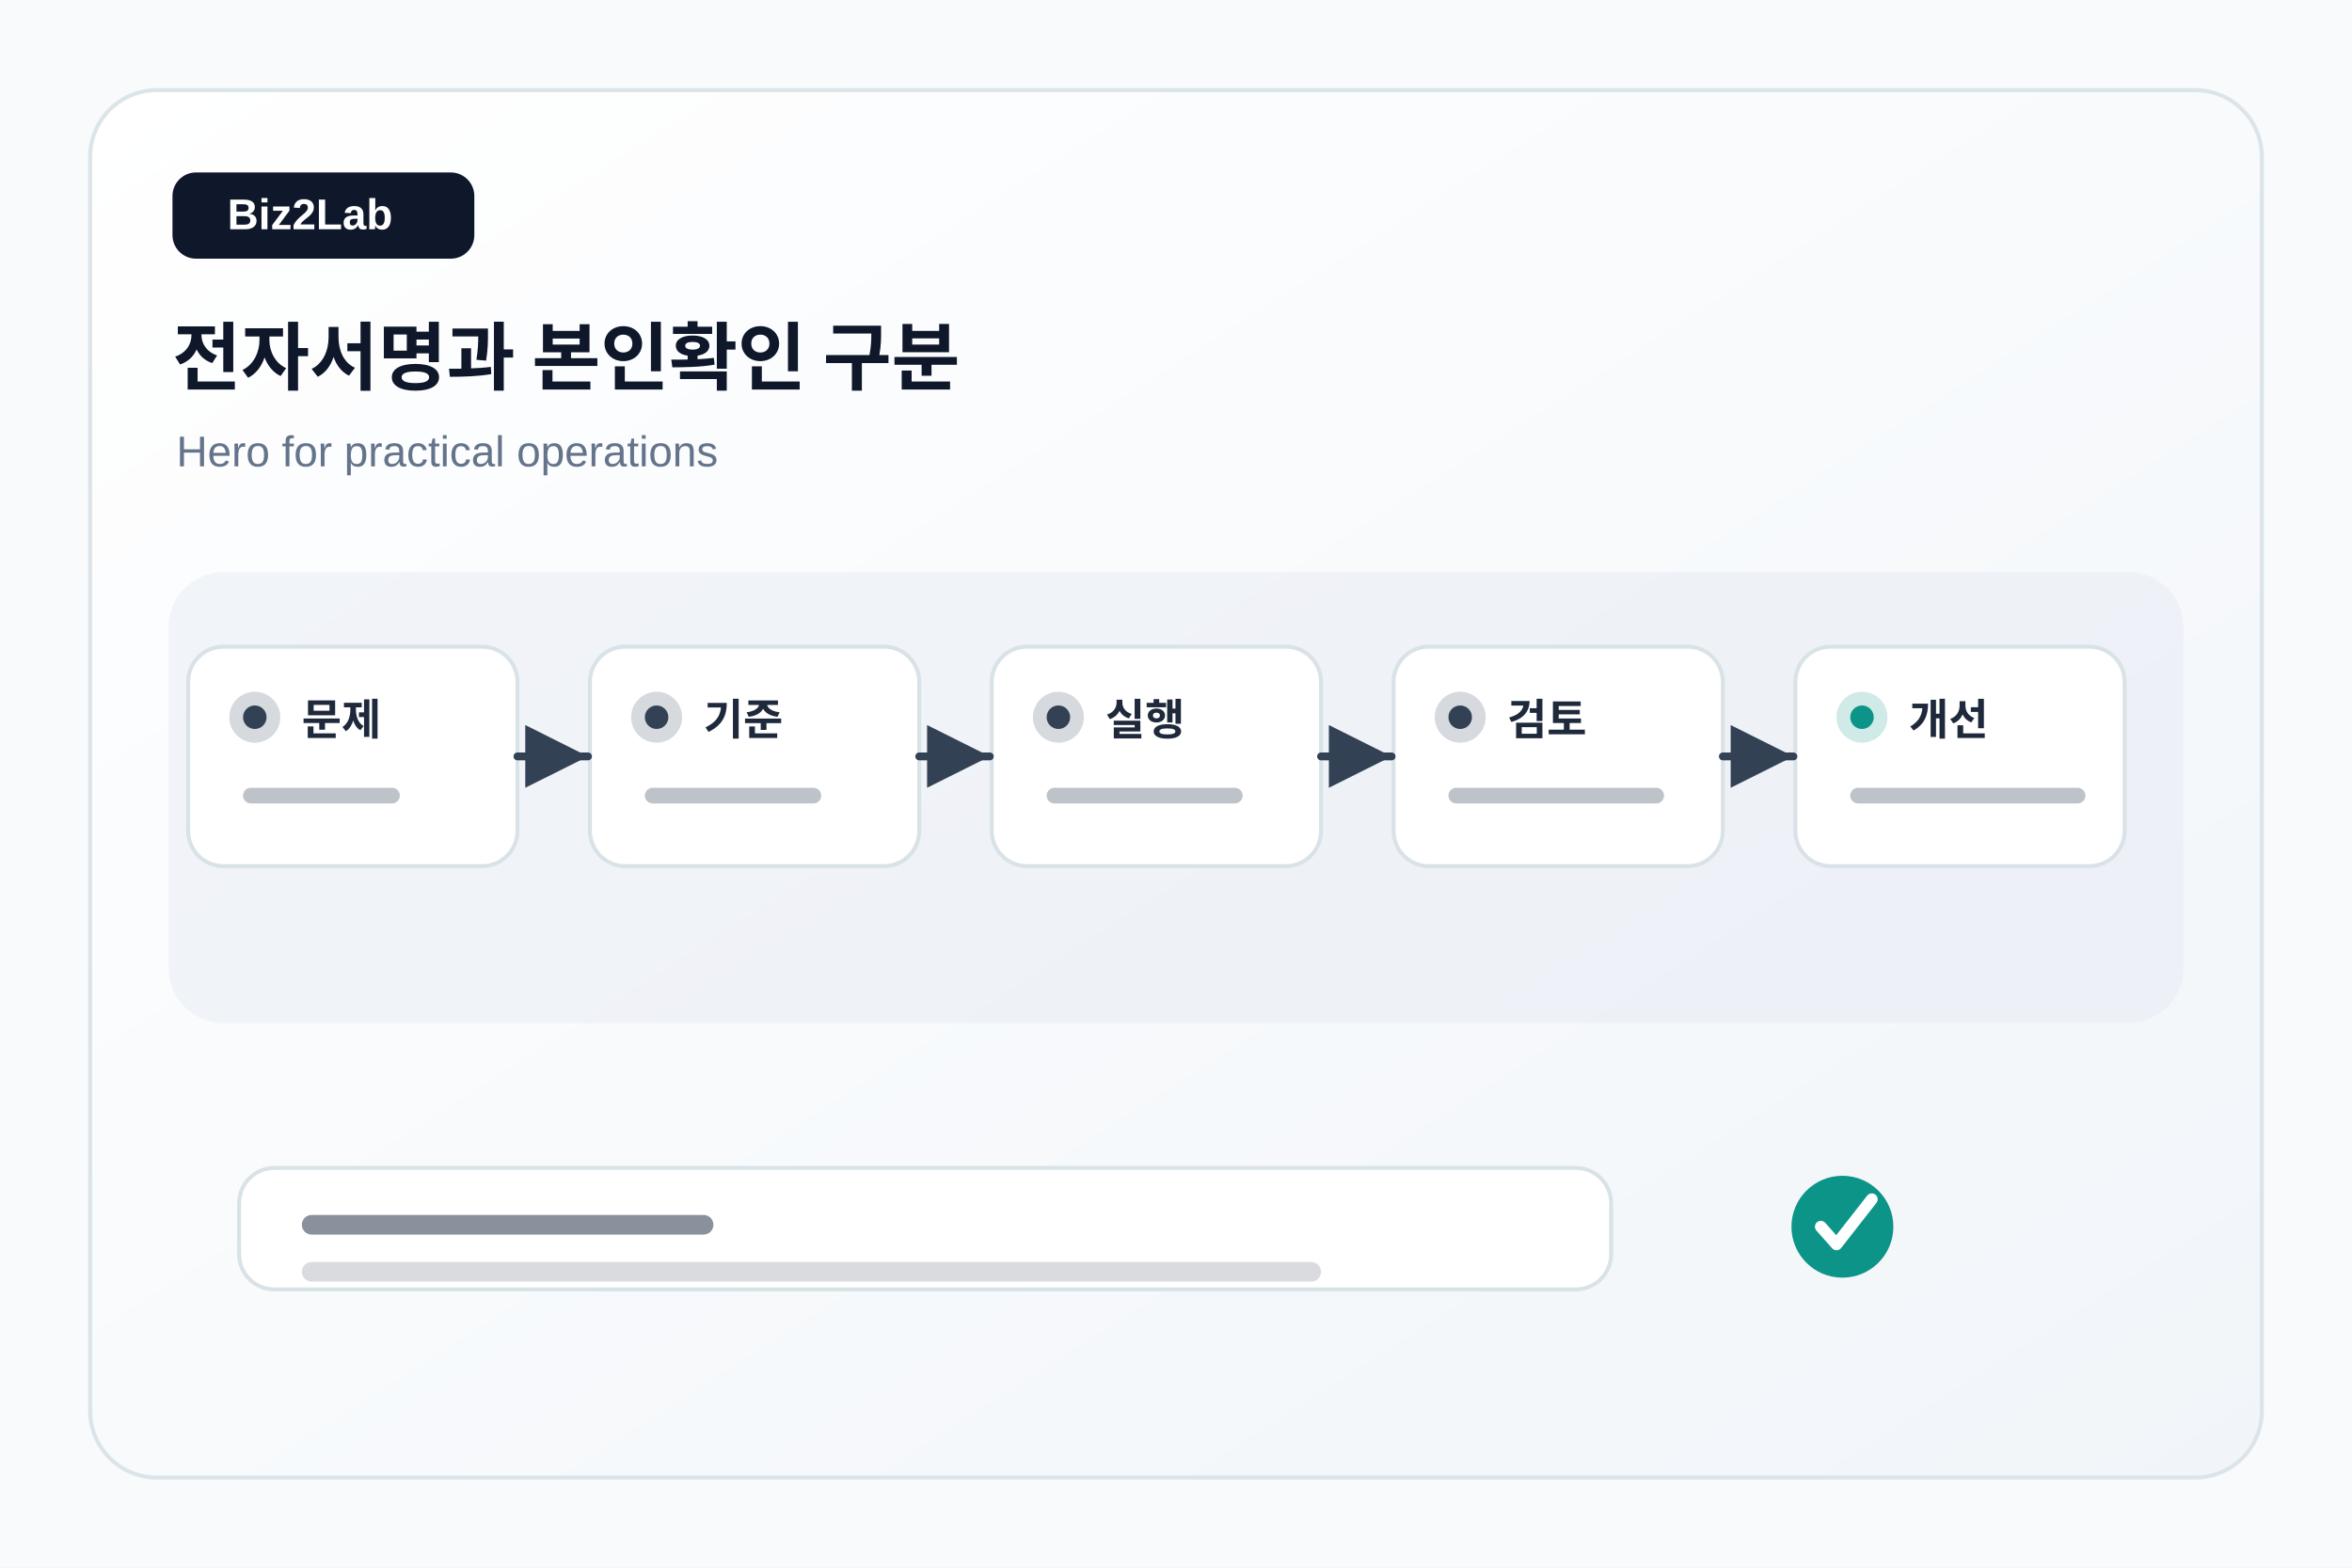
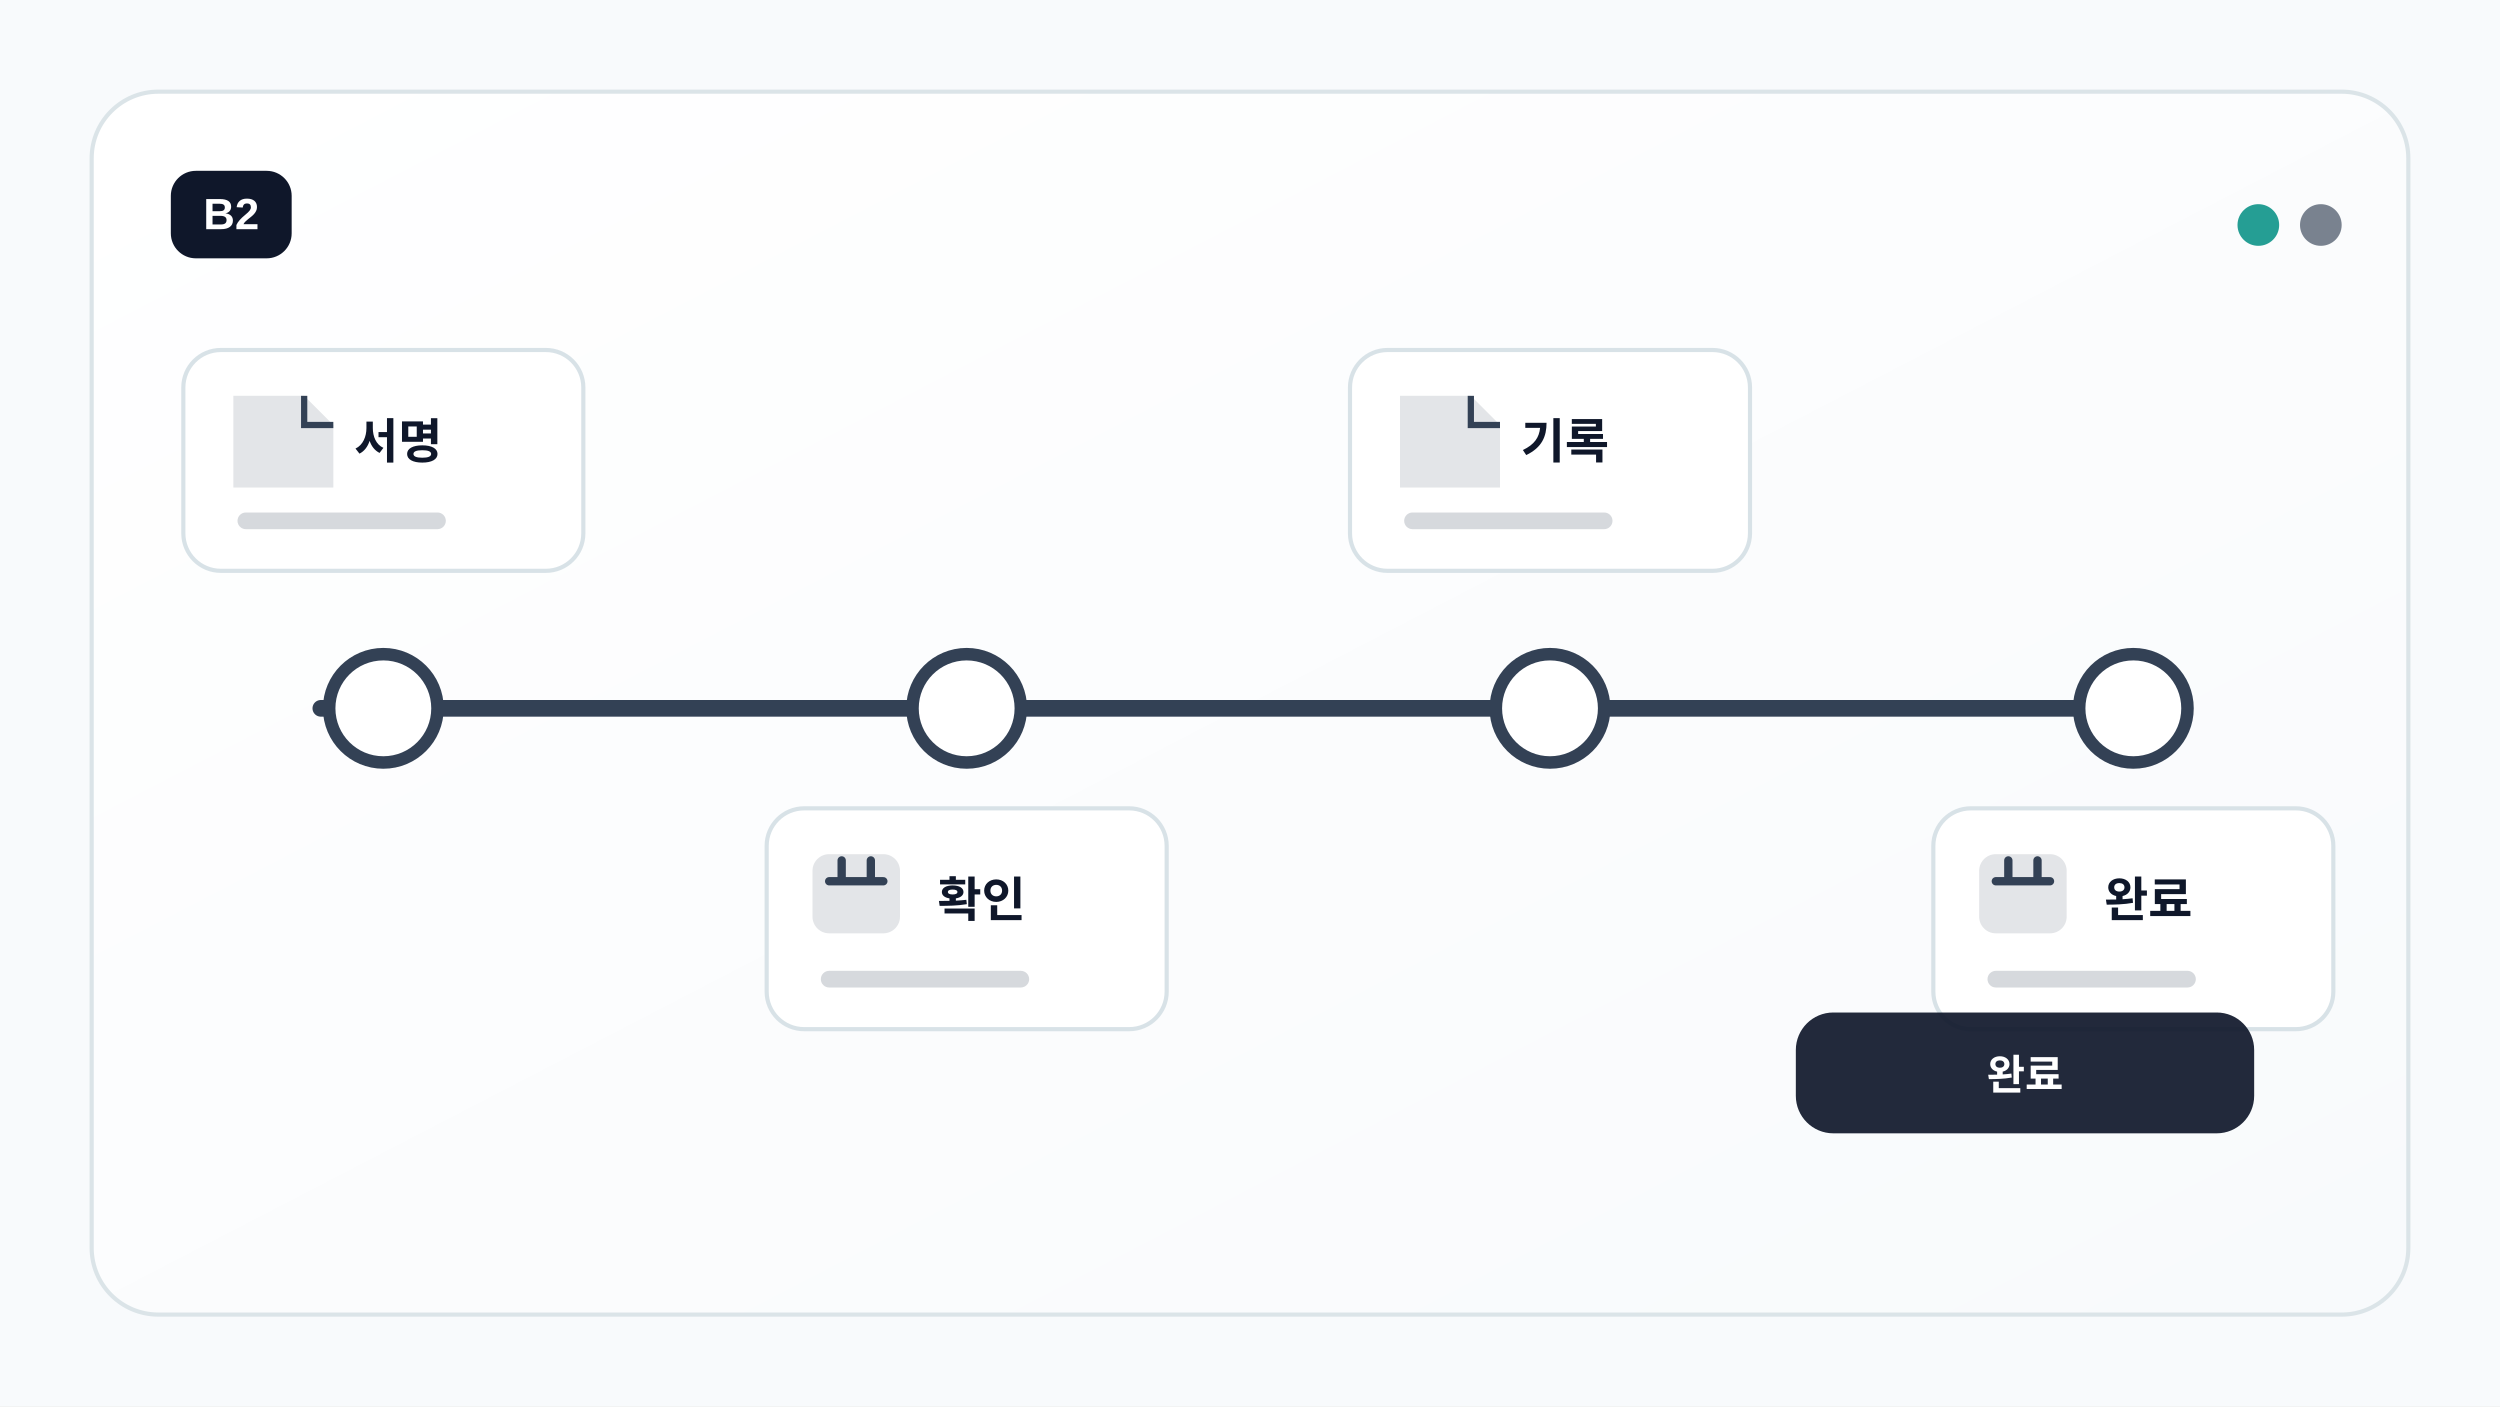
- <svg xmlns="http://www.w3.org/2000/svg" width="1200" height="800" viewBox="0 0 1200 800" role="img">
+ <svg xmlns="http://www.w3.org/2000/svg" width="1200" height="675" viewBox="0 0 1200 675" role="img">
  <defs>
    <marker id="arrow" markerWidth="12" markerHeight="12" refX="10" refY="6" orient="auto" markerUnits="strokeWidth">
      <path d="M2,2 L10,6 L2,10 Z" fill="#334155" />
    </marker>
-     <linearGradient id="bg" x1="0" x2="1" y1="0" y2="1">
+     <linearGradient id="panel" x1="0" x2="1" y1="0" y2="1">
      <stop offset="0" stop-color="#ffffff" />
-       <stop offset="1" stop-color="#f1f5f9" />
+       <stop offset="1" stop-color="#f8fafc" />
    </linearGradient>
  </defs>
-   <rect width="1200" height="800" fill="#f8fafc" />
-   <rect x="46" y="46" width="1108" height="708" rx="34" fill="url(#bg)" stroke="#dbe4e8" stroke-width="2" />
-   <rect x="88" y="88" width="154" height="44" rx="12" fill="#0f172a" />
-   <text x="116" y="117" fill="#ffffff" font-family="Arial, sans-serif" font-size="22" font-weight="800">Biz2Lab</text>
-   <text x="88" y="196" fill="#0f172a" font-family="Arial, 'Malgun Gothic', sans-serif" font-size="38" font-weight="800">전자서명과 본인확인 구분</text>
-   <text x="90" y="238" fill="#64748b" font-family="Arial, sans-serif" font-size="22">Hero for practical operations</text>
-   <rect x="86" y="292" width="1028" height="230" rx="28" fill="#e2e8f0" opacity="0.42" />
-   <g>
-     <rect x="96" y="330" width="168" height="112" rx="18" fill="#ffffff" stroke="#d8e2e7" stroke-width="2" />
-     <circle cx="130" cy="366" r="13" fill="#334155" opacity="0.2" />
-     <circle cx="130" cy="366" r="6" fill="#334155" />
-     <text x="154" y="375" fill="#1e293b" font-family="Arial, 'Malgun Gothic', sans-serif" font-size="22" font-weight="700">문제</text>
-     <rect x="124" y="402" width="80" height="8" rx="4" fill="#334155" opacity="0.32" />
+   <rect width="1200" height="675" fill="#f8fafc" />
+   <rect x="44" y="44" width="1112" height="587" rx="32" fill="url(#panel)" stroke="#dbe4e8" stroke-width="2" />
+   <rect x="82" y="82" width="58" height="42" rx="12" fill="#0f172a" />
+   <text x="111" y="110" text-anchor="middle" fill="#ffffff" font-family="Arial, 'Malgun Gothic', sans-serif" font-size="21" font-weight="700">B2</text>
+   <g opacity="0.9">
+     <circle cx="1084" cy="108" r="10" fill="#0d9488" />
+     <circle cx="1114" cy="108" r="10" fill="#334155" opacity="0.72" />
  </g>
-   <g>
-     <rect x="301" y="330" width="168" height="112" rx="18" fill="#ffffff" stroke="#d8e2e7" stroke-width="2" />
-     <circle cx="335" cy="366" r="13" fill="#334155" opacity="0.2" />
-     <circle cx="335" cy="366" r="6" fill="#334155" />
-     <text x="359" y="375" fill="#1e293b" font-family="Arial, 'Malgun Gothic', sans-serif" font-size="22" font-weight="700">기준</text>
-     <rect x="329" y="402" width="90" height="8" rx="4" fill="#334155" opacity="0.32" />
+   <g data-family="identity-signature-split">
+     <path d="M154 340 H1038" stroke="#334155" stroke-width="8" stroke-linecap="round" />
+     <circle cx="184" cy="340" r="26" fill="#ffffff" stroke="#334155" stroke-width="6" />
+     <g>
+       <rect x="88" y="168" width="192" height="106" rx="18" fill="#ffffff" stroke="#d8e2e7" stroke-width="2" />
+       <path d="M112 190 h34 l14 14 v30 h-48 z" fill="#334155" opacity="0.14" />
+       <path d="M146 190 v14 h14" fill="none" stroke="#334155" stroke-width="3" />
+       <text x="170" y="220" text-anchor="start" fill="#0f172a" font-family="Arial, 'Malgun Gothic', sans-serif" font-size="23" font-weight="700">서명</text>
+       <rect x="114" y="246" width="100" height="8" rx="4" fill="#334155" opacity="0.2" />
+     </g>
+     <circle cx="464" cy="340" r="26" fill="#ffffff" stroke="#334155" stroke-width="6" />
+     <g>
+       <rect x="368" y="388" width="192" height="106" rx="18" fill="#ffffff" stroke="#d8e2e7" stroke-width="2" />
+       <rect x="390" y="410" width="42" height="38" rx="8" fill="#334155" opacity="0.14" />
+       <path d="M398 423 h26 M404 413 v10 M418 413 v10" stroke="#334155" stroke-width="4" stroke-linecap="round" />
+       <text x="450" y="440" text-anchor="start" fill="#0f172a" font-family="Arial, 'Malgun Gothic', sans-serif" font-size="23" font-weight="700">확인</text>
+       <rect x="394" y="466" width="100" height="8" rx="4" fill="#334155" opacity="0.2" />
+     </g>
+     <circle cx="744" cy="340" r="26" fill="#ffffff" stroke="#334155" stroke-width="6" />
+     <g>
+       <rect x="648" y="168" width="192" height="106" rx="18" fill="#ffffff" stroke="#d8e2e7" stroke-width="2" />
+       <path d="M672 190 h34 l14 14 v30 h-48 z" fill="#334155" opacity="0.14" />
+       <path d="M706 190 v14 h14" fill="none" stroke="#334155" stroke-width="3" />
+       <text x="730" y="220" text-anchor="start" fill="#0f172a" font-family="Arial, 'Malgun Gothic', sans-serif" font-size="23" font-weight="700">기록</text>
+       <rect x="674" y="246" width="100" height="8" rx="4" fill="#334155" opacity="0.2" />
+     </g>
+     <circle cx="1024" cy="340" r="26" fill="#ffffff" stroke="#334155" stroke-width="6" />
+     <g>
+       <rect x="928" y="388" width="192" height="106" rx="18" fill="#ffffff" stroke="#d8e2e7" stroke-width="2" />
+       <rect x="950" y="410" width="42" height="38" rx="8" fill="#334155" opacity="0.14" />
+       <path d="M958 423 h26 M964 413 v10 M978 413 v10" stroke="#334155" stroke-width="4" stroke-linecap="round" />
+       <text x="1010" y="440" text-anchor="start" fill="#0f172a" font-family="Arial, 'Malgun Gothic', sans-serif" font-size="23" font-weight="700">완료</text>
+       <rect x="954" y="466" width="100" height="8" rx="4" fill="#334155" opacity="0.2" />
+     </g>
+     <rect x="862" y="486" width="220" height="58" rx="18" fill="#0f172a" opacity="0.92" />
+     <text x="972" y="523" text-anchor="middle" fill="#ffffff" font-family="Arial, 'Malgun Gothic', sans-serif" font-size="20" font-weight="700">완료</text>
  </g>
-   <g>
-     <rect x="506" y="330" width="168" height="112" rx="18" fill="#ffffff" stroke="#d8e2e7" stroke-width="2" />
-     <circle cx="540" cy="366" r="13" fill="#334155" opacity="0.2" />
-     <circle cx="540" cy="366" r="6" fill="#334155" />
-     <text x="564" y="375" fill="#1e293b" font-family="Arial, 'Malgun Gothic', sans-serif" font-size="22" font-weight="700">실행</text>
-     <rect x="534" y="402" width="100" height="8" rx="4" fill="#334155" opacity="0.32" />
-   </g>
-   <g>
-     <rect x="711" y="330" width="168" height="112" rx="18" fill="#ffffff" stroke="#d8e2e7" stroke-width="2" />
-     <circle cx="745" cy="366" r="13" fill="#334155" opacity="0.2" />
-     <circle cx="745" cy="366" r="6" fill="#334155" />
-     <text x="769" y="375" fill="#1e293b" font-family="Arial, 'Malgun Gothic', sans-serif" font-size="22" font-weight="700">검토</text>
-     <rect x="739" y="402" width="110" height="8" rx="4" fill="#334155" opacity="0.32" />
-   </g>
-   <g>
-     <rect x="916" y="330" width="168" height="112" rx="18" fill="#ffffff" stroke="#d8e2e7" stroke-width="2" />
-     <circle cx="950" cy="366" r="13" fill="#0d9488" opacity="0.2" />
-     <circle cx="950" cy="366" r="6" fill="#0d9488" />
-     <text x="974" y="375" fill="#1e293b" font-family="Arial, 'Malgun Gothic', sans-serif" font-size="22" font-weight="700">개선</text>
-     <rect x="944" y="402" width="120" height="8" rx="4" fill="#334155" opacity="0.32" />
-   </g>
-   <path d="M 264 386 C 276 386, 288 386, 300 386" stroke="#334155" stroke-width="4" fill="none" stroke-linecap="round" marker-end="url(#arrow)" />
-   <path d="M 469 386 C 481 386, 493 386, 505 386" stroke="#334155" stroke-width="4" fill="none" stroke-linecap="round" marker-end="url(#arrow)" />
-   <path d="M 674 386 C 686 386, 698 386, 710 386" stroke="#334155" stroke-width="4" fill="none" stroke-linecap="round" marker-end="url(#arrow)" />
-   <path d="M 879 386 C 891 386, 903 386, 915 386" stroke="#334155" stroke-width="4" fill="none" stroke-linecap="round" marker-end="url(#arrow)" />
-   <rect x="122" y="596" width="700" height="62" rx="18" fill="#ffffff" stroke="#d8e2e7" stroke-width="2" />
-   <rect x="154" y="620" width="210" height="10" rx="5" fill="#334155" opacity="0.58" />
-   <rect x="154" y="644" width="520" height="10" rx="5" fill="#0f172a" opacity="0.16" />
-   <circle cx="940" cy="626" r="26" fill="#0d9488" />
-   <path d="M929 626 l8 9 l18 -23" fill="none" stroke="#ffffff" stroke-width="6" stroke-linecap="round" stroke-linejoin="round" />
</svg>
